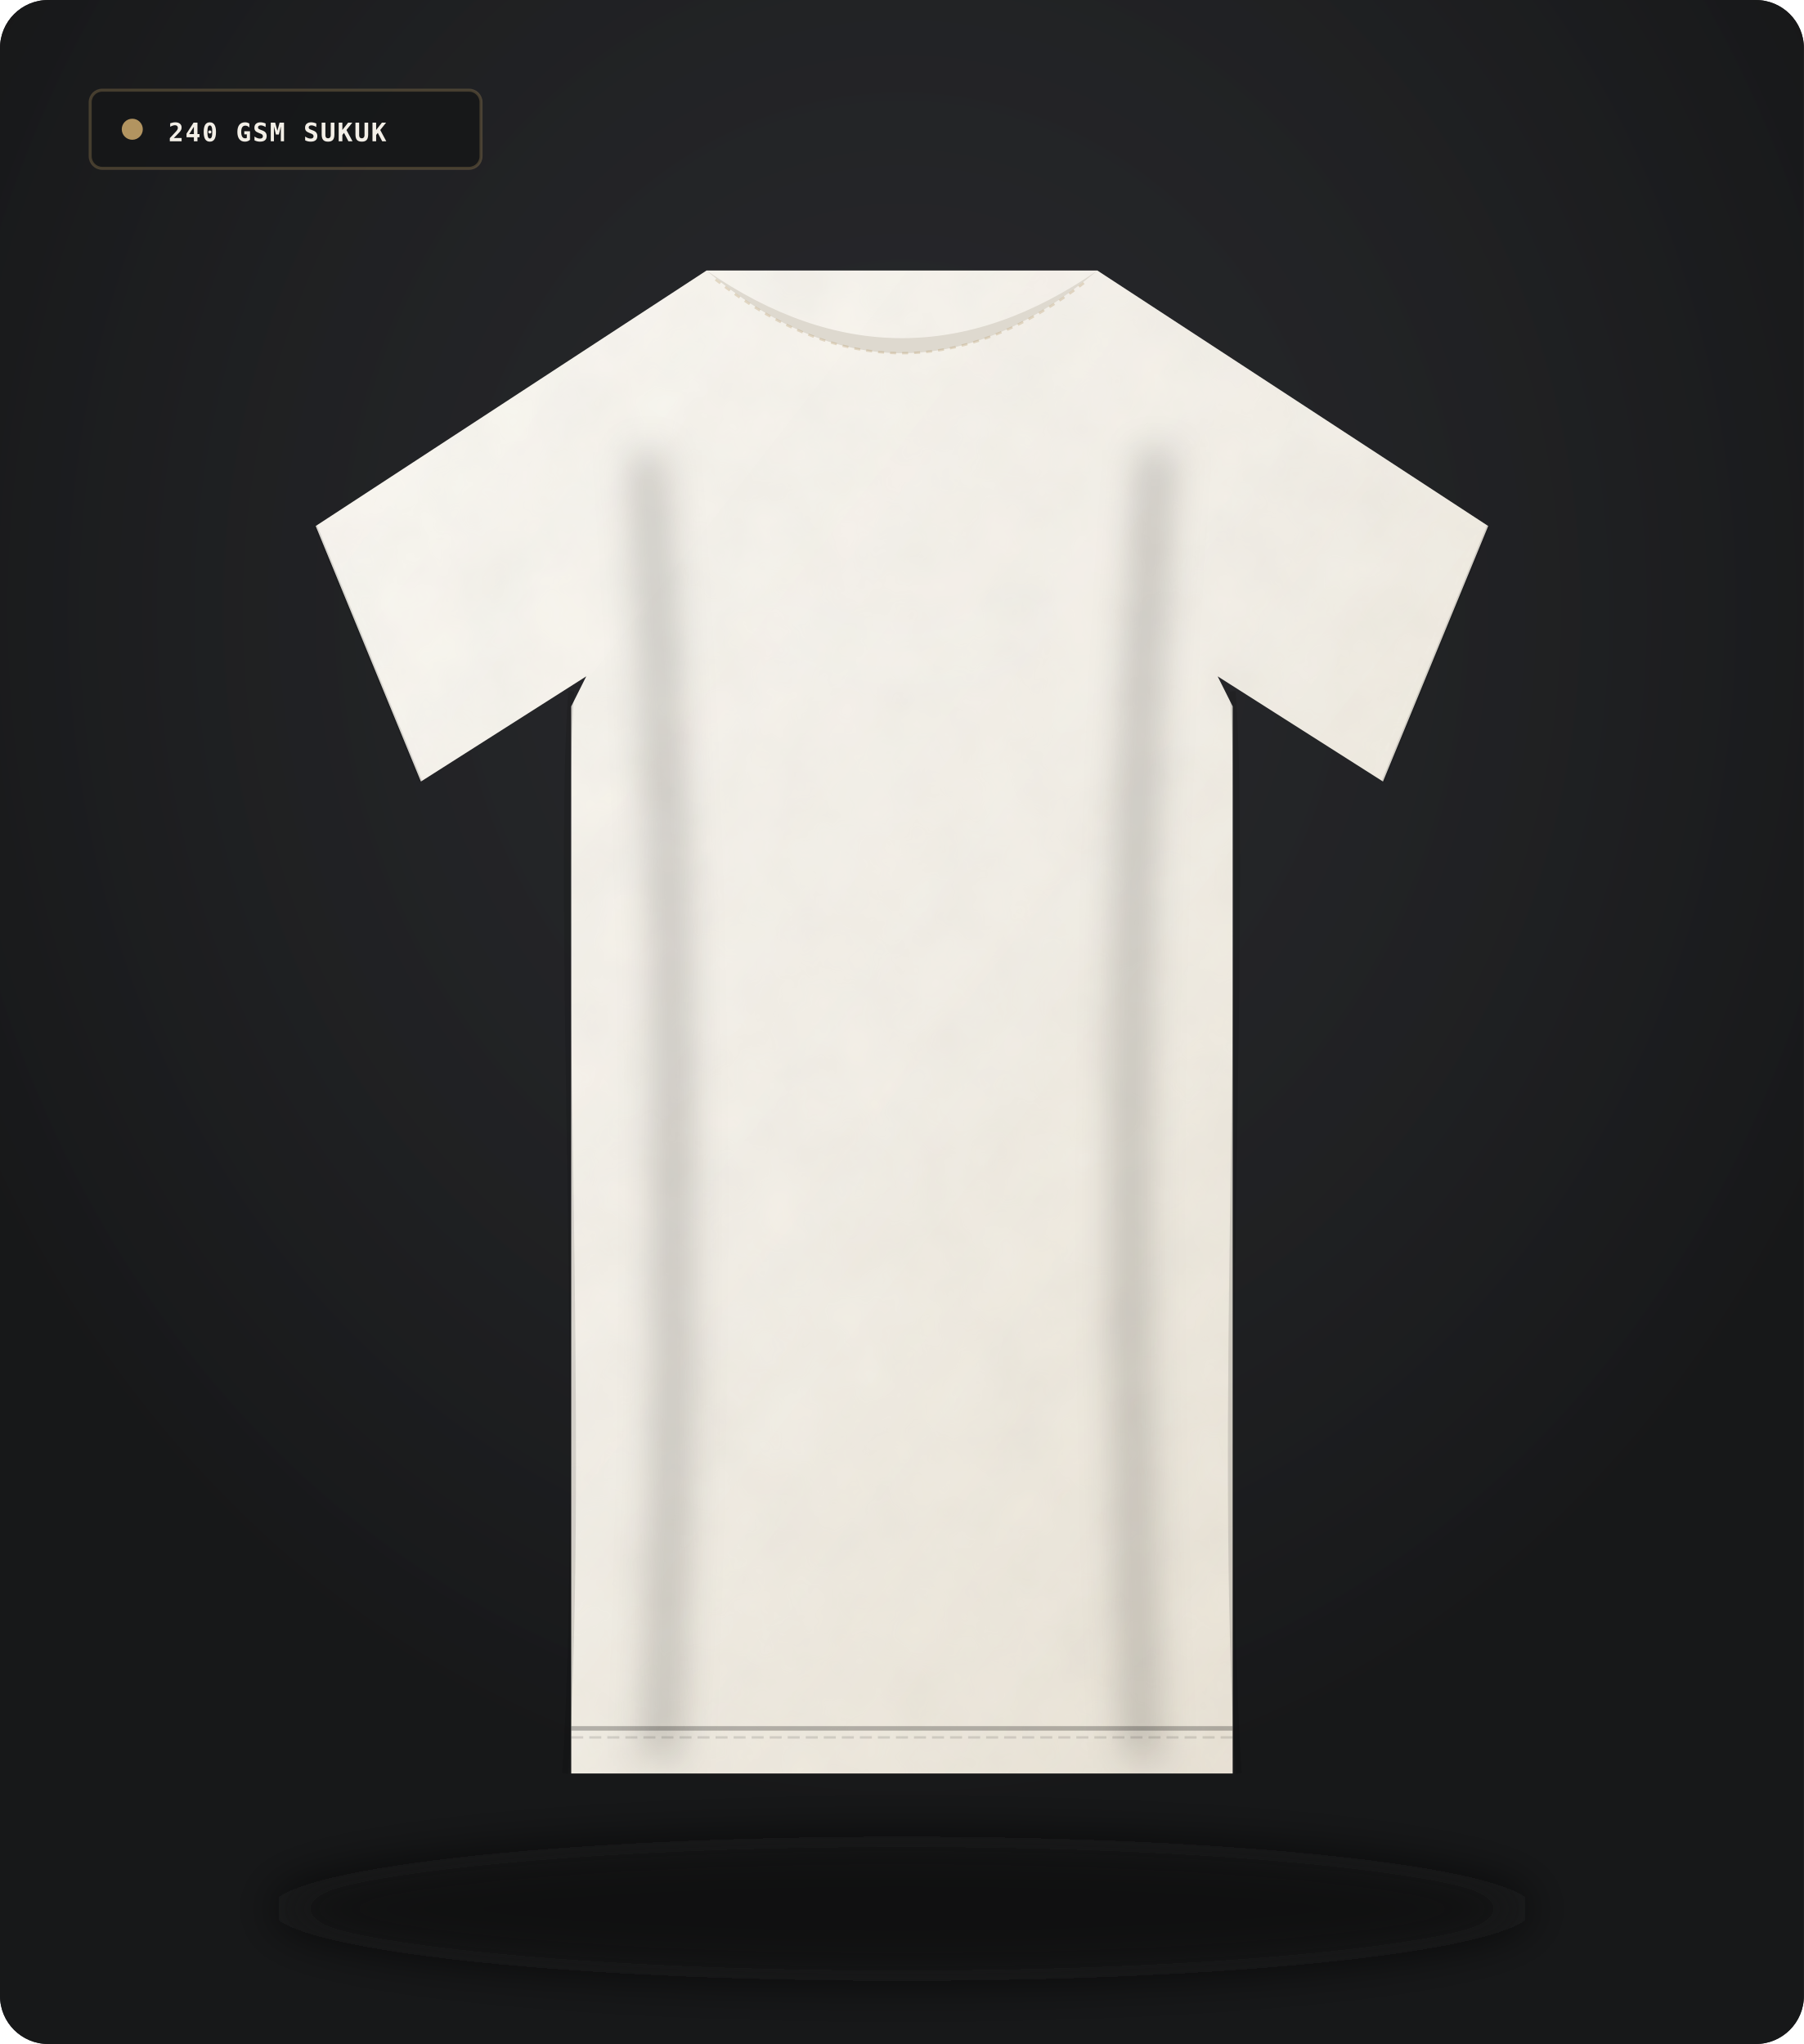
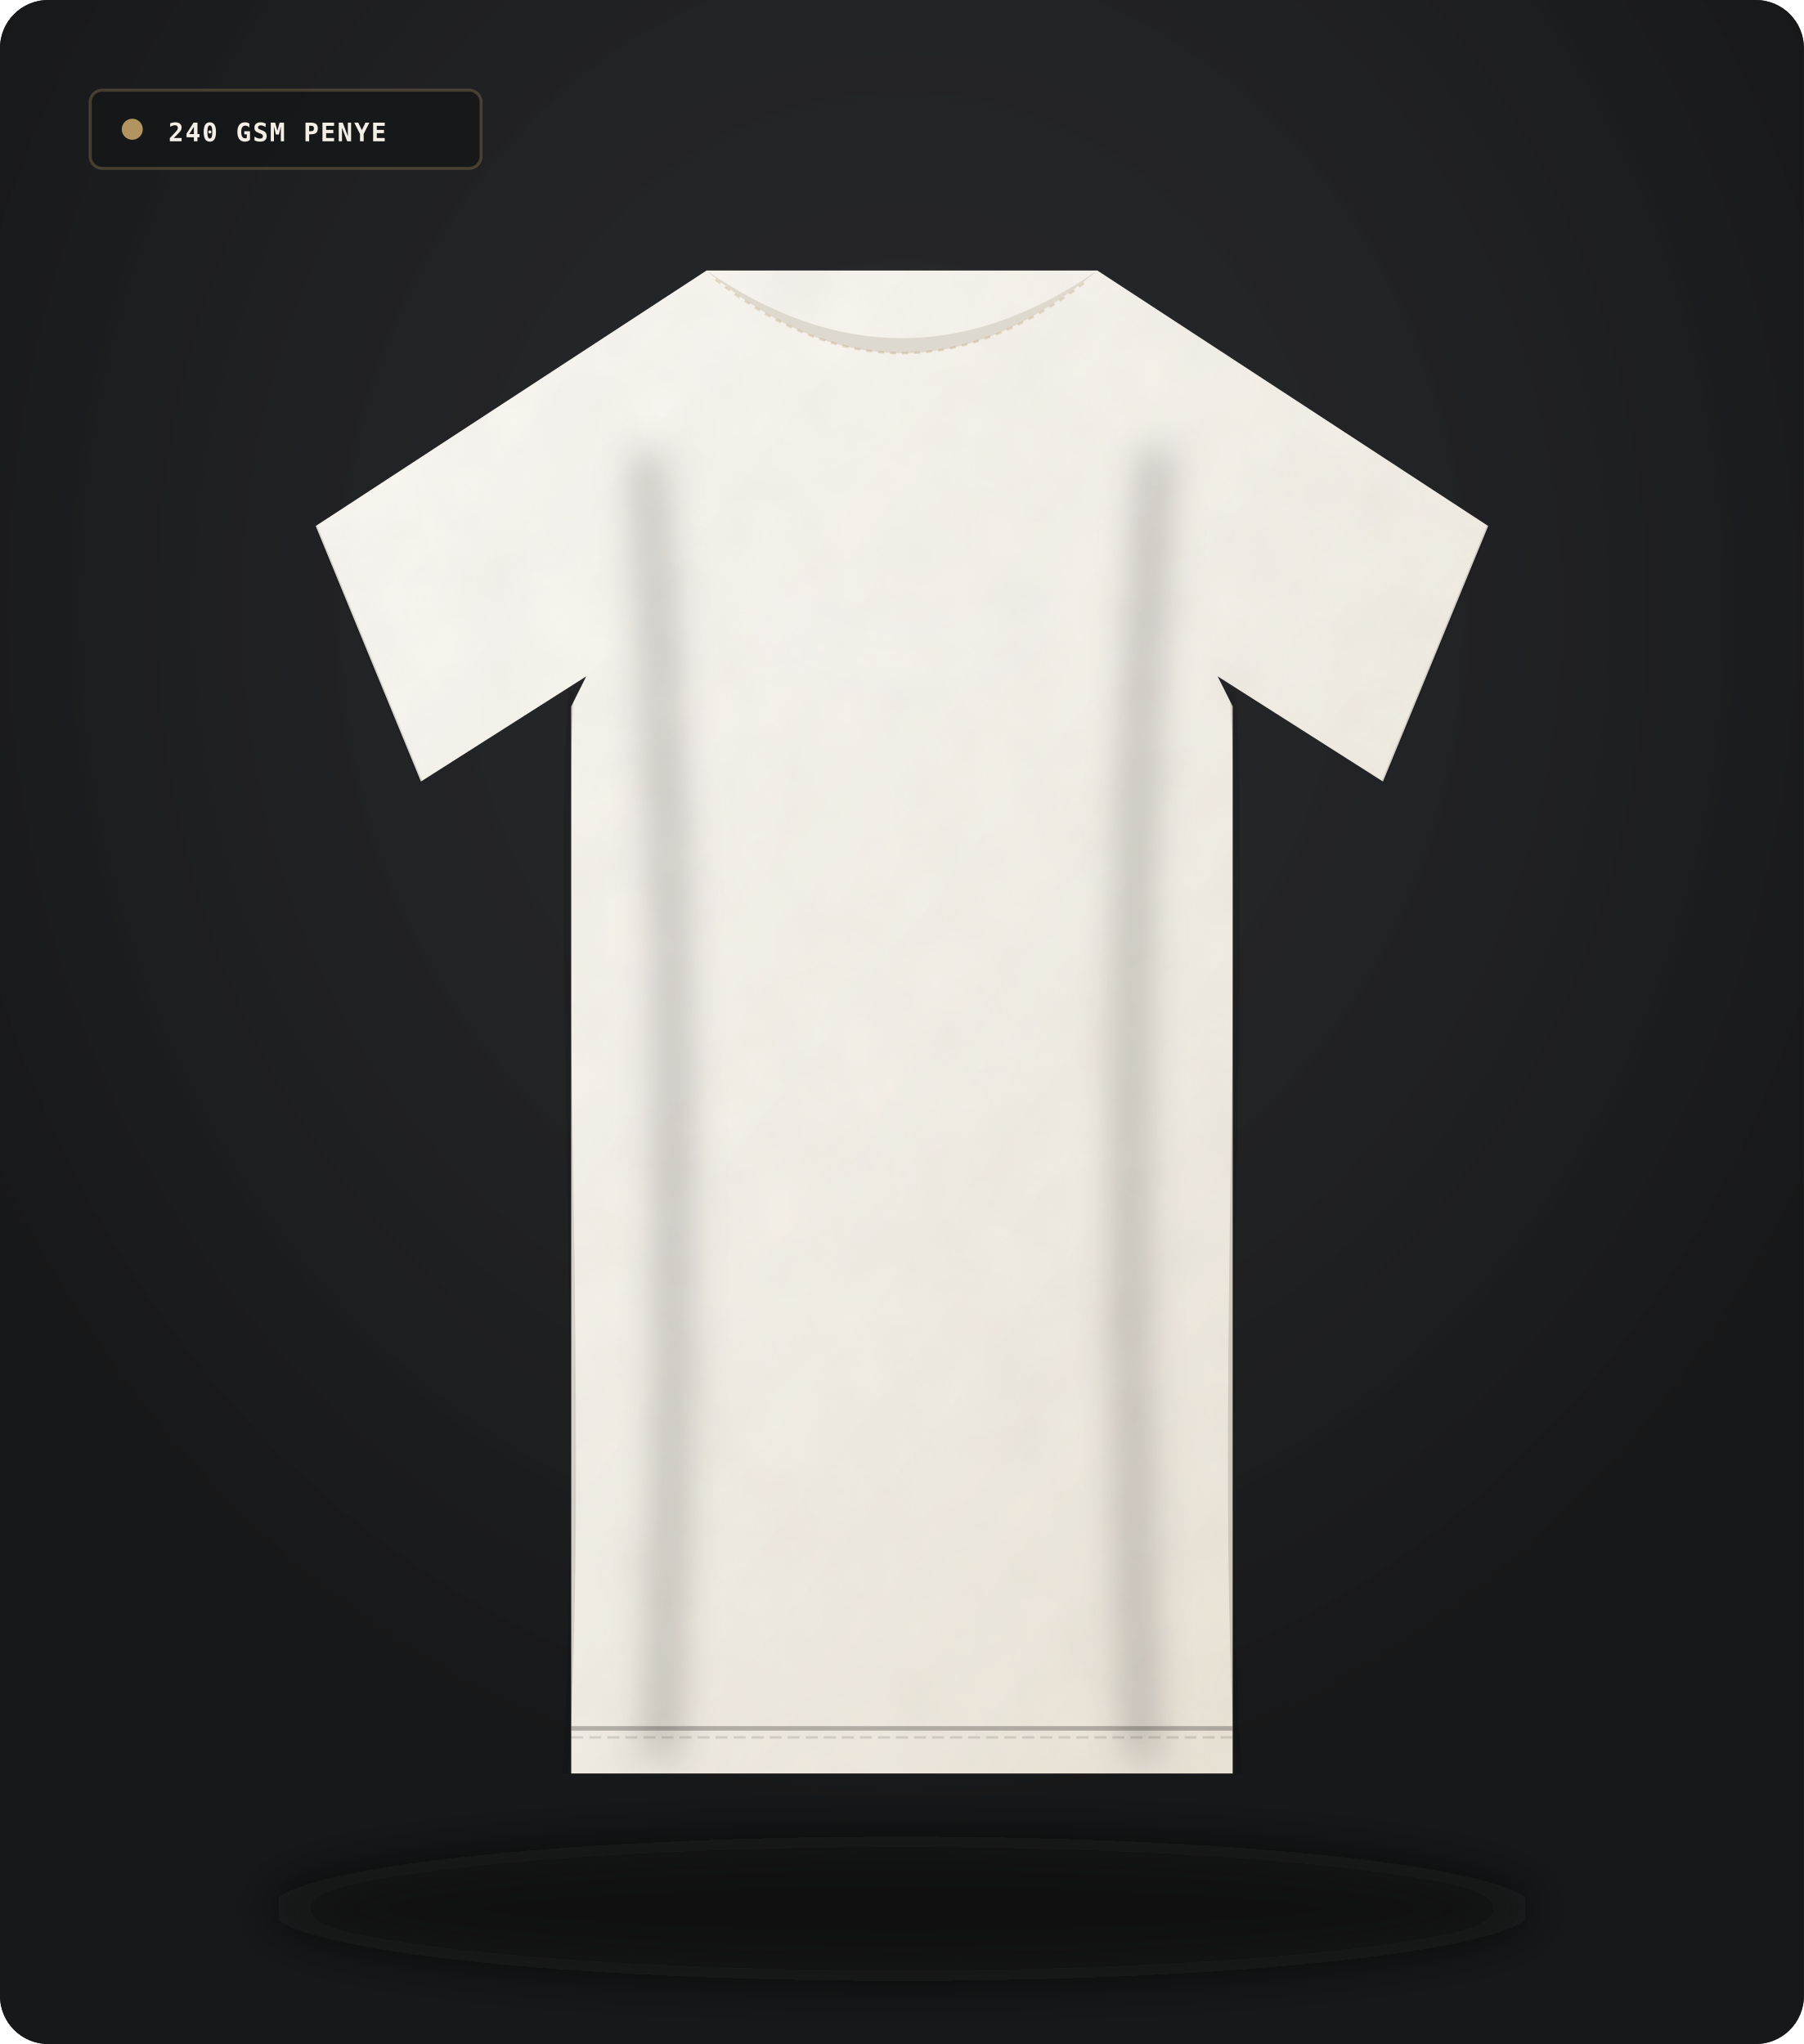
<svg xmlns="http://www.w3.org/2000/svg" viewBox="0 0 600 680" width="100%" height="100%">
  <defs>
    <filter id="fabricTexture" x="0%" y="0%" width="100%" height="100%">
      <feTurbulence type="fractalNoise" baseFrequency="0.04" numOctaves="4" result="noise" />
      <feColorMatrix type="matrix" values="0.33 0.33 0.33 0 0  0.33 0.33 0.33 0 0  0.33 0.33 0.33 0 0  0 0 0 0.12 0" in="noise" result="coloredNoise" />
      <feComposite operator="in" in2="SourceGraphic" result="textured" />
      <feBlend mode="multiply" in="textured" in2="SourceGraphic" />
    </filter>
    <filter id="fleeceTexture" x="0%" y="0%" width="100%" height="100%">
      <feTurbulence type="fractalNoise" baseFrequency="0.06" numOctaves="3" result="fleeceNoise" />
      <feColorMatrix type="matrix" values="0.2 0.2 0.2 0 0  0.2 0.2 0.2 0 0  0.2 0.2 0.2 0 0  0 0 0 0.18 0" in="fleeceNoise" result="fleeceOverlay" />
      <feComposite operator="in" in2="SourceGraphic" />
      <feBlend mode="overlay" in2="SourceGraphic" />
    </filter>
    <filter id="inkRelief" x="-10%" y="-10%" width="130%" height="130%">
      <feDropShadow dx="0" dy="2.5" stdDeviation="1.5" flood-color="#000000" flood-opacity="0.35" />
    </filter>
    <filter id="goldShine" x="-20%" y="-20%" width="140%" height="140%">
      <feGaussianBlur stdDeviation="3" result="blur" />
      <feComposite in="SourceGraphic" in2="blur" operator="over" />
    </filter>
    <linearGradient id="anthraciteGrad" x1="0%" y1="0%" x2="100%" y2="100%">
      <stop offset="0%" stop-color="#2a2c2f" />
      <stop offset="40%" stop-color="#222325" />
      <stop offset="100%" stop-color="#18191a" />
    </linearGradient>
    <linearGradient id="creamGrad" x1="0%" y1="0%" x2="100%" y2="100%">
      <stop offset="0%" stop-color="#faf8f2" />
      <stop offset="50%" stop-color="#f3efe7" />
      <stop offset="100%" stop-color="#e7e0d2" />
    </linearGradient>
    <linearGradient id="brownGrad" x1="0%" y1="0%" x2="100%" y2="100%">
      <stop offset="0%" stop-color="#554035" />
      <stop offset="50%" stop-color="#49372e" />
      <stop offset="100%" stop-color="#382921" />
    </linearGradient>
    <linearGradient id="goldInkGrad" x1="0%" y1="0%" x2="100%" y2="100%">
      <stop offset="0%" stop-color="#d4ba88" />
      <stop offset="45%" stop-color="#b29460" />
      <stop offset="100%" stop-color="#8a6f3e" />
    </linearGradient>
    <linearGradient id="vibrantDtfGrad" x1="0%" y1="0%" x2="100%" y2="100%">
      <stop offset="0%" stop-color="#ff3b69" />
      <stop offset="35%" stop-color="#ff8e3c" />
      <stop offset="70%" stop-color="#ffdc3c" />
      <stop offset="100%" stop-color="#00d2ff" />
    </linearGradient>
  </defs>
  <rect width="600" height="680" fill="#1a1b1d" rx="16" />
  <radialGradient id="studioLight" cx="50%" cy="30%" r="60%">
    <stop offset="0%" stop-color="#323337" stop-opacity="0.6" />
    <stop offset="100%" stop-color="#161718" stop-opacity="0.9" />
  </radialGradient>
  <rect width="600" height="680" fill="url(#studioLight)" rx="16" />
  <ellipse cx="300" cy="635" rx="210" ry="24" fill="#090a0b" opacity="0.65" filter="blur(8px)" />
  <g id="tshirtBody">
    <path d="M 235 90 L 105 175 L 140 260 L 195 225 L 190 235 L 190 590 L 410 590 L 410 235 L 405 225 L 460 260 L 495 175 L 365 90 Z" fill="url(#creamGrad)" filter="url(#fabricTexture)" />
    <path d="M 190 230 C 185 300 195 480 188 590" fill="none" stroke="rgba(0,0,0,0.12)" stroke-width="2" />
    <path d="M 410 230 C 415 300 405 480 412 590" fill="none" stroke="rgba(0,0,0,0.12)" stroke-width="2" />
    <path d="M 215 150 Q 230 350 220 585" fill="none" stroke="rgba(0,0,0,0.18)" stroke-width="12" filter="blur(6px)" />
    <path d="M 385 150 Q 370 350 380 585" fill="none" stroke="rgba(0,0,0,0.18)" stroke-width="12" filter="blur(6px)" />
    <path d="M 250 200 Q 300 240 350 200" fill="none" stroke="rgba(255,255,255,0.06)" stroke-width="18" filter="blur(10px)" />
    <path d="M 105 175 L 140 260" fill="none" stroke="rgba(0,0,0,0.12)" stroke-width="1" />
    <path d="M 109 178 L 142 257" fill="none" stroke="rgba(255,255,255,0.05)" stroke-width="0.8" stroke-dasharray="3,2" />
    <path d="M 495 175 L 460 260" fill="none" stroke="rgba(0,0,0,0.12)" stroke-width="1" />
    <path d="M 491 178 L 458 257" fill="none" stroke="rgba(255,255,255,0.05)" stroke-width="0.8" stroke-dasharray="3,2" />
    <path d="M 190 575 L 410 575" fill="none" stroke="rgba(0,0,0,0.25)" stroke-width="1.5" />
    <path d="M 190 578 L 410 578" fill="none" stroke="rgba(0,0,0,0.12)" stroke-width="0.8" stroke-dasharray="4,2" />
    <path d="M 235 90 Q 300 145 365 90 Q 300 135 235 90 Z" fill="#ded9cf" />
    <path d="M 238 93 Q 300 142 362 93" fill="none" stroke="#b29460" stroke-width="0.8" opacity="0.3" stroke-dasharray="2,2" />
  </g>
  <g id="printedArtwork" filter="url(#inkRelief)">
    
  </g>
  <g transform="translate(30, 30)">
    <rect width="130" height="26" rx="4" fill="rgba(22,23,24,0.85)" stroke="rgba(178,148,96,0.3)" stroke-width="1" />
    <circle cx="14" cy="13" r="3.5" fill="#b29460" />
-     <text x="26" y="17" font-family="'JetBrains Mono', monospace" font-size="8.5" fill="#f3efe7" font-weight="600" letter-spacing="0.5">240 GSM SUKUK</text>
+     <text x="26" y="17" font-family="'JetBrains Mono', monospace" font-size="8.5" fill="#f3efe7" font-weight="600" letter-spacing="0.5">240 GSM PENYE</text>
  </g>
</svg>
